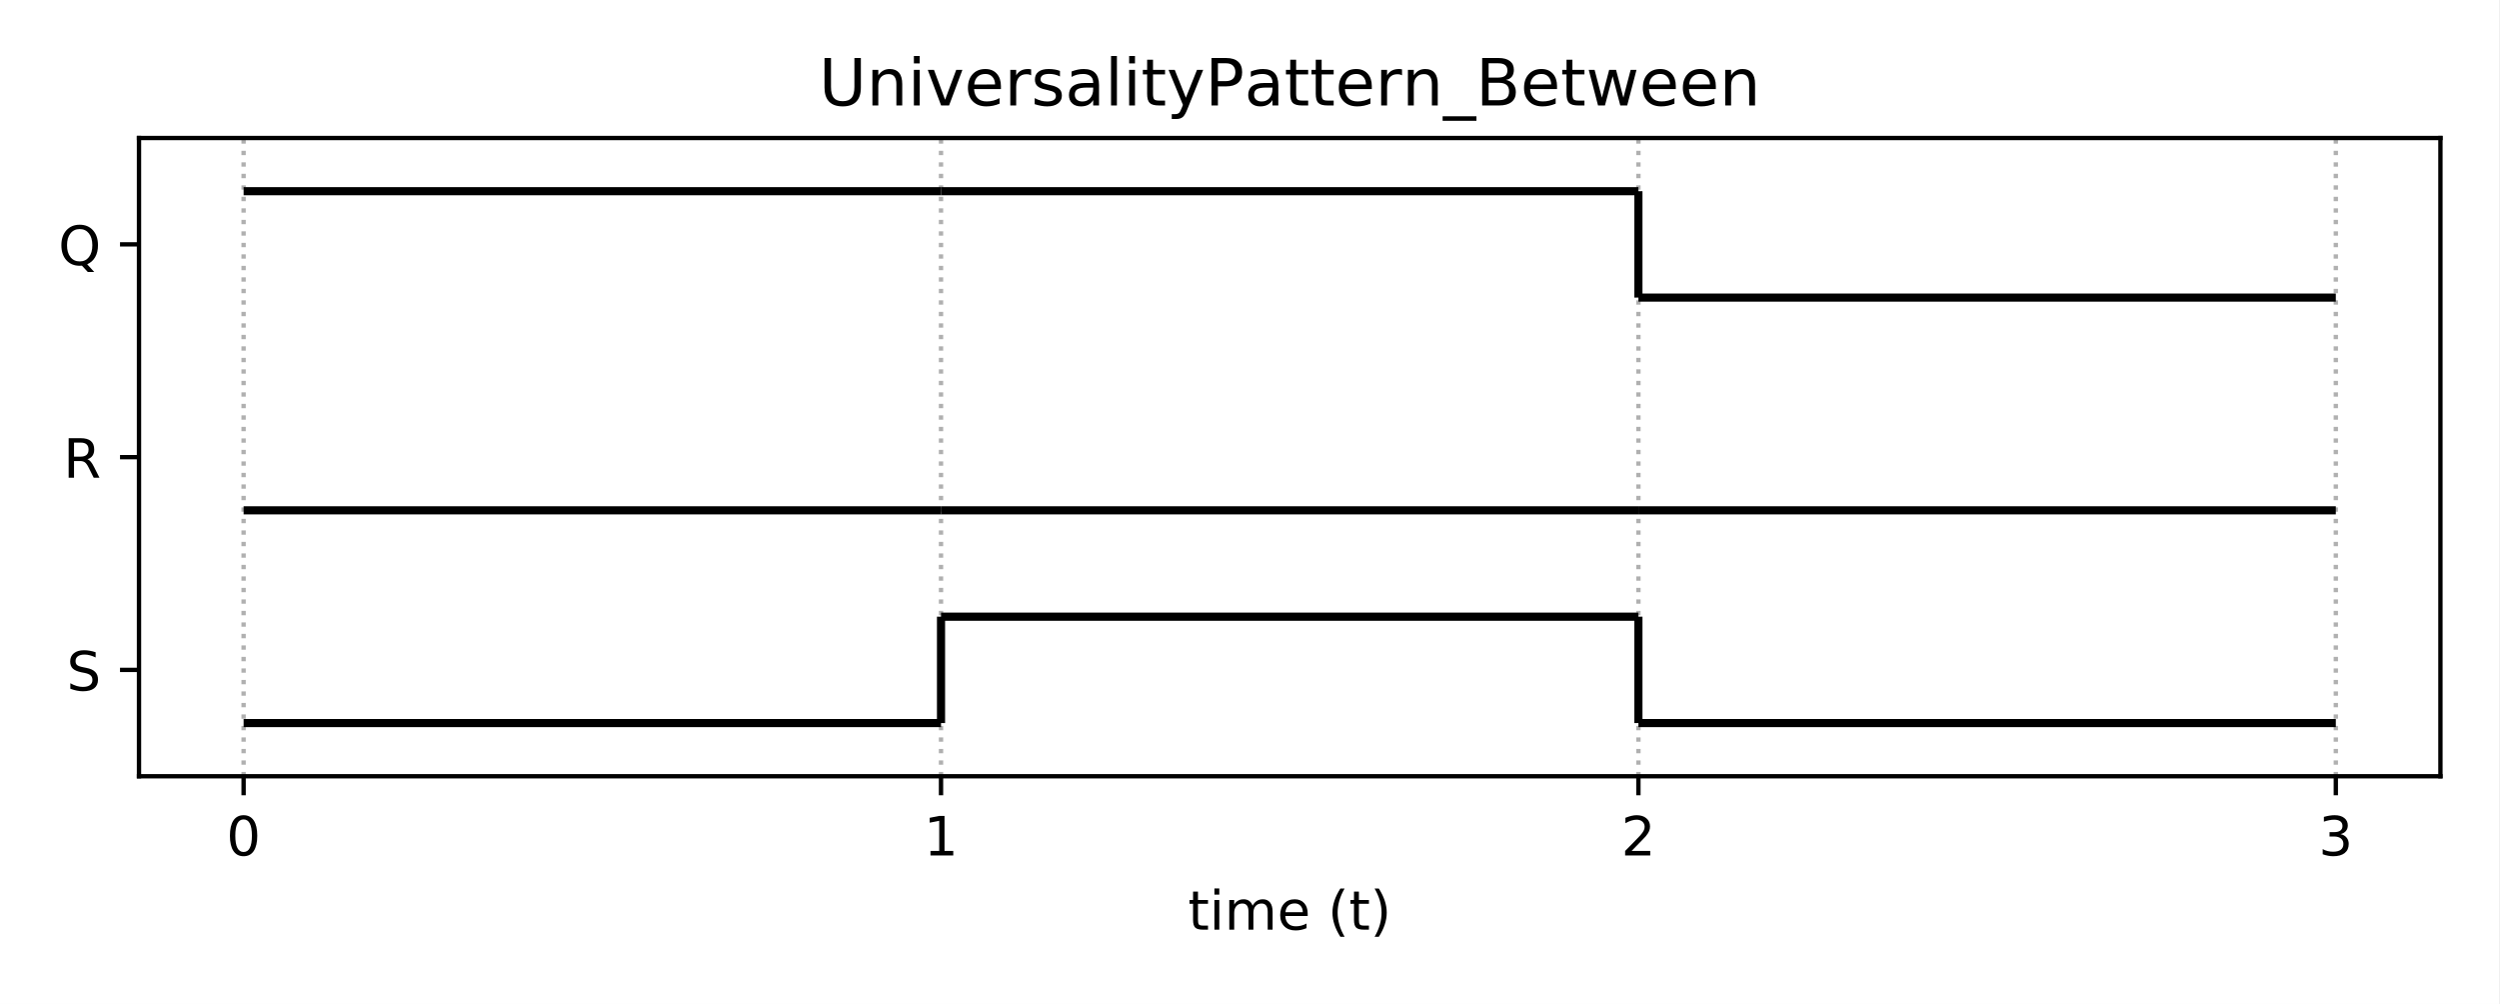
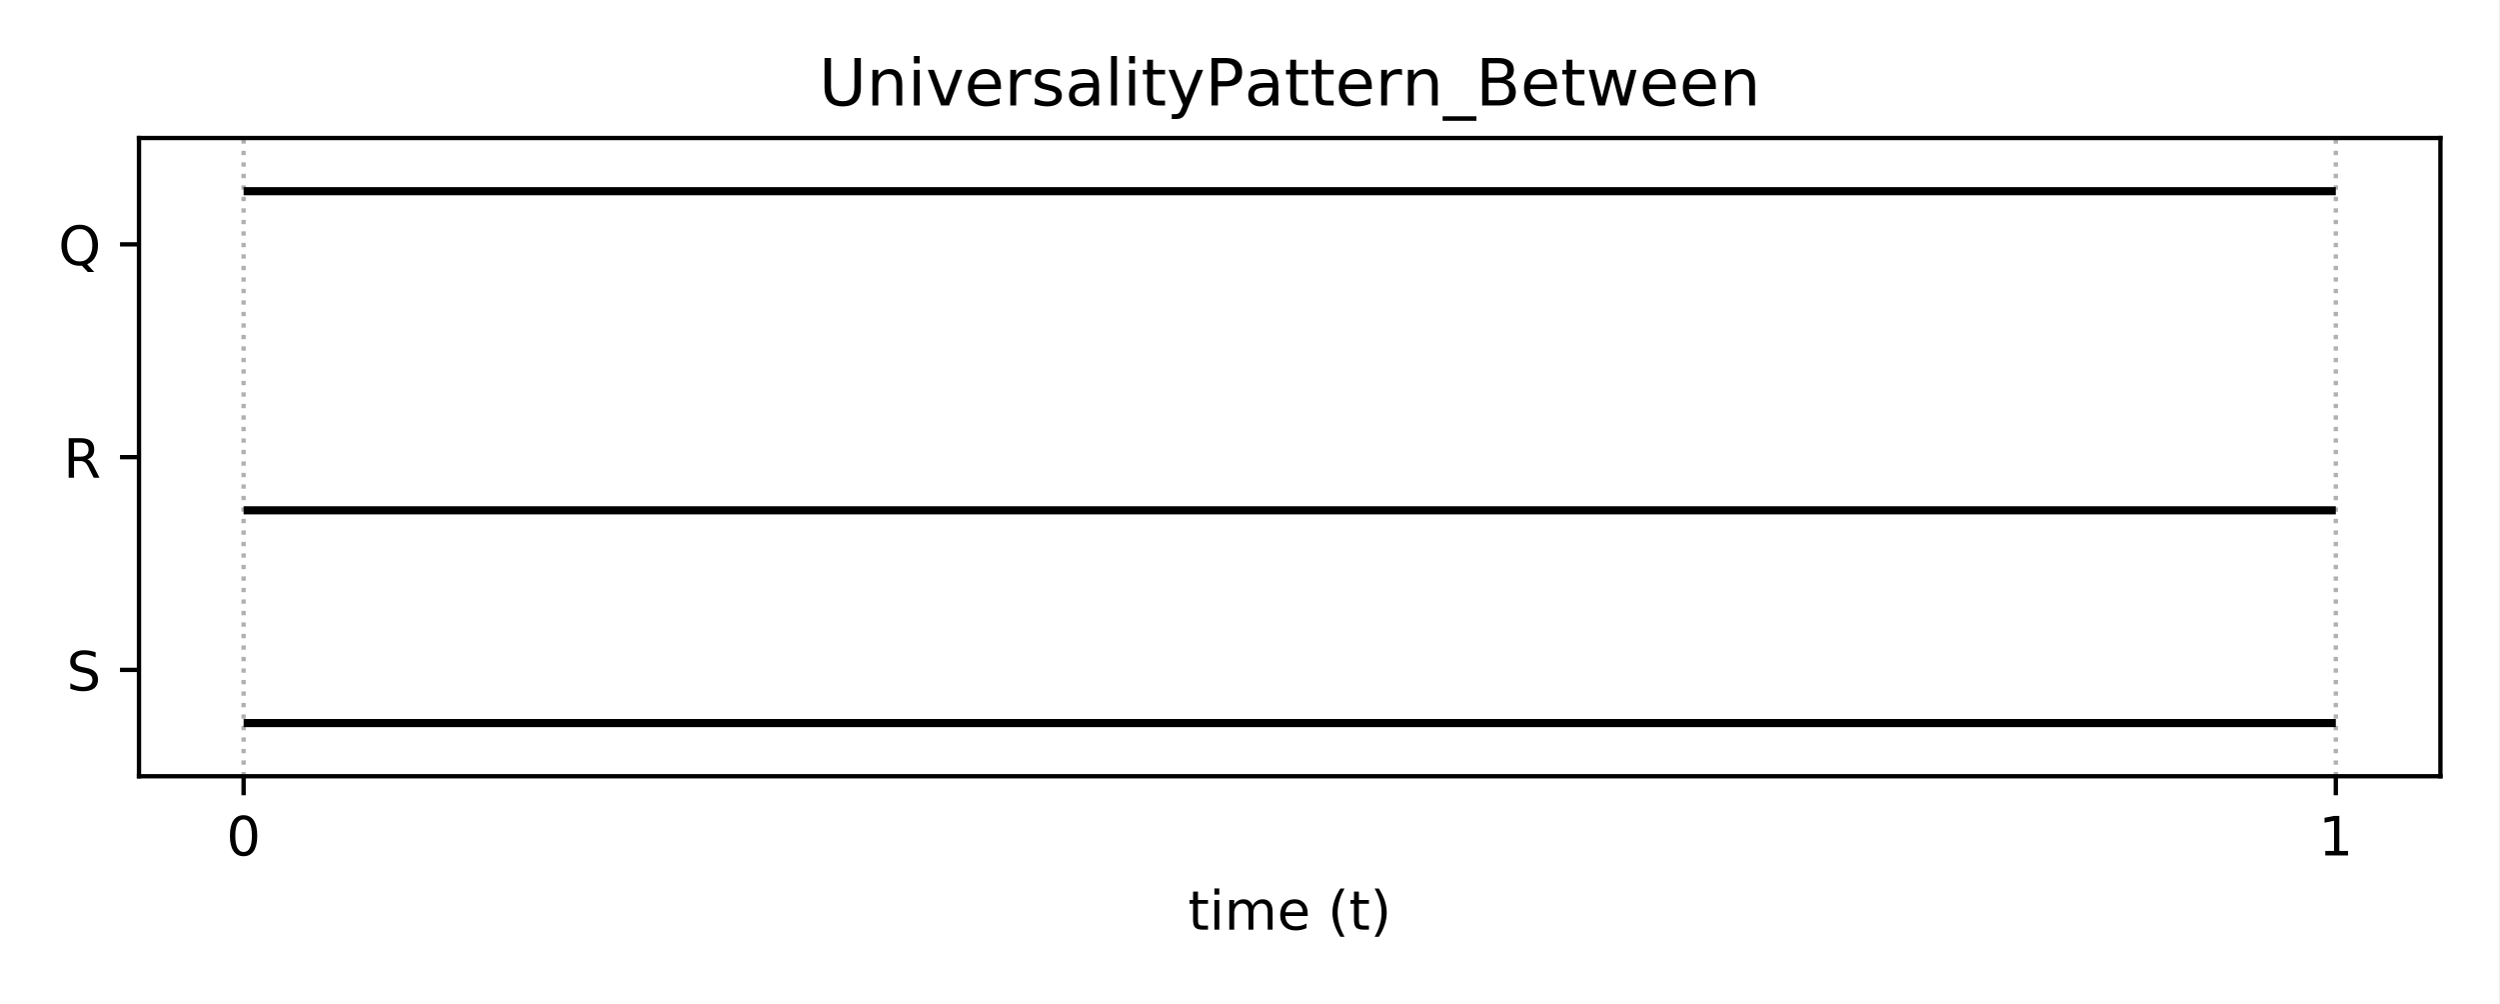
<svg xmlns="http://www.w3.org/2000/svg" xmlns:xlink="http://www.w3.org/1999/xlink" height="185.04pt" version="1.1" viewBox="0 0 460.8 185.04" width="460.8pt">
  <defs>
    <style type="text/css">
*{stroke-linecap:butt;stroke-linejoin:round;}
  </style>
  </defs>
  <g id="figure_1">
    <g id="patch_1">
      <path d="M 0 185.04  L 460.8 185.04  L 460.8 0  L 0 0  z " style="fill:#ffffff;" />
    </g>
    <g id="axes_1">
      <g id="patch_2">
        <path d="M 25.63 143.08  L 450 143.08  L 450 25.44  L 25.63 25.44  z " style="fill:#ffffff;" />
      </g>
      <g id="matplotlib.axis_1">
        <g id="xtick_1">
          <g id="line2d_1">
-             <path clip-path="url(#p01ce7853b8)" d="M 44.92 143.08  L 44.92 25.44  " style="fill:none;stroke:#b0b0b0;stroke-dasharray:0.8,1.32;stroke-dashoffset:0;stroke-width:0.8;" />
+             <path clip-path="url(#p11b06b728c)" d="M 44.92 143.08  L 44.92 25.44  " style="fill:none;stroke:#b0b0b0;stroke-dasharray:0.8,1.32;stroke-dashoffset:0;stroke-width:0.8;" />
          </g>
          <g id="line2d_2">
            <defs>
-               <path d="M 0 0  L 0 3.5  " id="m1e2783c856" style="stroke:#000000;stroke-width:0.8;" />
-             </defs>
-             <g>
-               <use style="stroke:#000000;stroke-width:0.8;" x="44.92" xlink:href="#m1e2783c856" y="143.08" />
+               <path d="M 0 0  L 0 3.5  " id="m14910514ad" style="stroke:#000000;stroke-width:0.8;" />
+             </defs>
+             <g>
+               <use style="stroke:#000000;stroke-width:0.8;" x="44.92" xlink:href="#m14910514ad" y="143.08" />
            </g>
          </g>
          <g id="text_1">
            <defs>
              <path d="M 31.781 66.406  Q 24.172 66.406 20.328 58.906  Q 16.5 51.422 16.5 36.375  Q 16.5 21.391 20.328 13.891  Q 24.172 6.391 31.781 6.391  Q 39.453 6.391 43.281 13.891  Q 47.125 21.391 47.125 36.375  Q 47.125 51.422 43.281 58.906  Q 39.453 66.406 31.781 66.406  z M 31.781 74.219  Q 44.047 74.219 50.516 64.516  Q 56.984 54.828 56.984 36.375  Q 56.984 17.969 50.516 8.266  Q 44.047 -1.422 31.781 -1.422  Q 19.531 -1.422 13.062 8.266  Q 6.594 17.969 6.594 36.375  Q 6.594 54.828 13.062 64.516  Q 19.531 74.219 31.781 74.219  z " id="DejaVuSans-48" />
            </defs>
            <g transform="translate(41.7383 157.6784)scale(0.1 -0.1)">
              <use xlink:href="#DejaVuSans-48" />
            </g>
          </g>
        </g>
        <g id="xtick_2">
          <g id="line2d_3">
-             <path clip-path="url(#p01ce7853b8)" d="M 173.517 143.08  L 173.517 25.44  " style="fill:none;stroke:#b0b0b0;stroke-dasharray:0.8,1.32;stroke-dashoffset:0;stroke-width:0.8;" />
+             <path clip-path="url(#p11b06b728c)" d="M 430.71 143.08  L 430.71 25.44  " style="fill:none;stroke:#b0b0b0;stroke-dasharray:0.8,1.32;stroke-dashoffset:0;stroke-width:0.8;" />
          </g>
          <g id="line2d_4">
            <g>
-               <use style="stroke:#000000;stroke-width:0.8;" x="173.517" xlink:href="#m1e2783c856" y="143.08" />
+               <use style="stroke:#000000;stroke-width:0.8;" x="430.71" xlink:href="#m14910514ad" y="143.08" />
            </g>
          </g>
          <g id="text_2">
            <defs>
              <path d="M 12.406 8.297  L 28.516 8.297  L 28.516 63.922  L 10.984 60.406  L 10.984 69.391  L 28.422 72.906  L 38.281 72.906  L 38.281 8.297  L 54.391 8.297  L 54.391 0  L 12.406 0  z " id="DejaVuSans-49" />
            </defs>
-             <g transform="translate(170.3353 157.6784)scale(0.1 -0.1)">
+             <g transform="translate(427.5292 157.6784)scale(0.1 -0.1)">
              <use xlink:href="#DejaVuSans-49" />
            </g>
          </g>
        </g>
-         <g id="xtick_3">
-           <g id="line2d_5">
-             <path clip-path="url(#p01ce7853b8)" d="M 302.113 143.08  L 302.113 25.44  " style="fill:none;stroke:#b0b0b0;stroke-dasharray:0.8,1.32;stroke-dashoffset:0;stroke-width:0.8;" />
-           </g>
-           <g id="line2d_6">
-             <g>
-               <use style="stroke:#000000;stroke-width:0.8;" x="302.113" xlink:href="#m1e2783c856" y="143.08" />
-             </g>
-           </g>
-           <g id="text_3">
-             <defs>
-               <path d="M 19.188 8.297  L 53.609 8.297  L 53.609 0  L 7.328 0  L 7.328 8.297  Q 12.938 14.109 22.625 23.891  Q 32.328 33.688 34.812 36.531  Q 39.547 41.844 41.422 45.531  Q 43.312 49.219 43.312 52.781  Q 43.312 58.594 39.234 62.25  Q 35.156 65.922 28.609 65.922  Q 23.969 65.922 18.812 64.312  Q 13.672 62.703 7.812 59.422  L 7.812 69.391  Q 13.766 71.781 18.938 73  Q 24.125 74.219 28.422 74.219  Q 39.75 74.219 46.484 68.547  Q 53.219 62.891 53.219 53.422  Q 53.219 48.922 51.531 44.891  Q 49.859 40.875 45.406 35.406  Q 44.188 33.984 37.641 27.219  Q 31.109 20.453 19.188 8.297  z " id="DejaVuSans-50" />
-             </defs>
-             <g transform="translate(298.9322 157.6784)scale(0.1 -0.1)">
-               <use xlink:href="#DejaVuSans-50" />
-             </g>
-           </g>
-         </g>
-         <g id="xtick_4">
-           <g id="line2d_7">
-             <path clip-path="url(#p01ce7853b8)" d="M 430.71 143.08  L 430.71 25.44  " style="fill:none;stroke:#b0b0b0;stroke-dasharray:0.8,1.32;stroke-dashoffset:0;stroke-width:0.8;" />
-           </g>
-           <g id="line2d_8">
-             <g>
-               <use style="stroke:#000000;stroke-width:0.8;" x="430.71" xlink:href="#m1e2783c856" y="143.08" />
-             </g>
-           </g>
-           <g id="text_4">
-             <defs>
-               <path d="M 40.578 39.312  Q 47.656 37.797 51.625 33  Q 55.609 28.219 55.609 21.188  Q 55.609 10.406 48.188 4.484  Q 40.766 -1.422 27.094 -1.422  Q 22.516 -1.422 17.656 -0.516  Q 12.797 0.391 7.625 2.203  L 7.625 11.719  Q 11.719 9.328 16.594 8.109  Q 21.484 6.891 26.812 6.891  Q 36.078 6.891 40.938 10.547  Q 45.797 14.203 45.797 21.188  Q 45.797 27.641 41.281 31.266  Q 36.766 34.906 28.719 34.906  L 20.219 34.906  L 20.219 43.016  L 29.109 43.016  Q 36.375 43.016 40.234 45.922  Q 44.094 48.828 44.094 54.297  Q 44.094 59.906 40.109 62.906  Q 36.141 65.922 28.719 65.922  Q 24.656 65.922 20.016 65.031  Q 15.375 64.156 9.812 62.312  L 9.812 71.094  Q 15.438 72.656 20.344 73.438  Q 25.25 74.219 29.594 74.219  Q 40.828 74.219 47.359 69.109  Q 53.906 64.016 53.906 55.328  Q 53.906 49.266 50.438 45.094  Q 46.969 40.922 40.578 39.312  z " id="DejaVuSans-51" />
-             </defs>
-             <g transform="translate(427.5292 157.6784)scale(0.1 -0.1)">
-               <use xlink:href="#DejaVuSans-51" />
-             </g>
-           </g>
-         </g>
-         <g id="text_5">
+         <g id="text_3">
          <defs>
            <path d="M 18.312 70.219  L 18.312 54.688  L 36.812 54.688  L 36.812 47.703  L 18.312 47.703  L 18.312 18.016  Q 18.312 11.328 20.141 9.422  Q 21.969 7.516 27.594 7.516  L 36.812 7.516  L 36.812 0  L 27.594 0  Q 17.188 0 13.234 3.875  Q 9.281 7.766 9.281 18.016  L 9.281 47.703  L 2.688 47.703  L 2.688 54.688  L 9.281 54.688  L 9.281 70.219  z " id="DejaVuSans-116" />
            <path d="M 9.422 54.688  L 18.406 54.688  L 18.406 0  L 9.422 0  z M 9.422 75.984  L 18.406 75.984  L 18.406 64.594  L 9.422 64.594  z " id="DejaVuSans-105" />
            <path d="M 52 44.188  Q 55.375 50.25 60.062 53.125  Q 64.75 56 71.094 56  Q 79.641 56 84.281 50.016  Q 88.922 44.047 88.922 33.016  L 88.922 0  L 79.891 0  L 79.891 32.719  Q 79.891 40.578 77.094 44.375  Q 74.312 48.188 68.609 48.188  Q 61.625 48.188 57.562 43.547  Q 53.516 38.922 53.516 30.906  L 53.516 0  L 44.484 0  L 44.484 32.719  Q 44.484 40.625 41.703 44.406  Q 38.922 48.188 33.109 48.188  Q 26.219 48.188 22.156 43.531  Q 18.109 38.875 18.109 30.906  L 18.109 0  L 9.078 0  L 9.078 54.688  L 18.109 54.688  L 18.109 46.188  Q 21.188 51.219 25.484 53.609  Q 29.781 56 35.688 56  Q 41.656 56 45.828 52.969  Q 50 49.953 52 44.188  z " id="DejaVuSans-109" />
            <path d="M 56.203 29.594  L 56.203 25.203  L 14.891 25.203  Q 15.484 15.922 20.484 11.062  Q 25.484 6.203 34.422 6.203  Q 39.594 6.203 44.453 7.469  Q 49.312 8.734 54.109 11.281  L 54.109 2.781  Q 49.266 0.734 44.188 -0.344  Q 39.109 -1.422 33.891 -1.422  Q 20.797 -1.422 13.156 6.188  Q 5.516 13.812 5.516 26.812  Q 5.516 40.234 12.766 48.109  Q 20.016 56 32.328 56  Q 43.359 56 49.781 48.891  Q 56.203 41.797 56.203 29.594  z M 47.219 32.234  Q 47.125 39.594 43.094 43.984  Q 39.062 48.391 32.422 48.391  Q 24.906 48.391 20.391 44.141  Q 15.875 39.891 15.188 32.172  z " id="DejaVuSans-101" />
            <path id="DejaVuSans-32" />
            <path d="M 31 75.875  Q 24.469 64.656 21.281 53.656  Q 18.109 42.672 18.109 31.391  Q 18.109 20.125 21.312 9.062  Q 24.516 -2 31 -13.188  L 23.188 -13.188  Q 15.875 -1.703 12.234 9.375  Q 8.594 20.453 8.594 31.391  Q 8.594 42.281 12.203 53.312  Q 15.828 64.359 23.188 75.875  z " id="DejaVuSans-40" />
            <path d="M 8.016 75.875  L 15.828 75.875  Q 23.141 64.359 26.781 53.312  Q 30.422 42.281 30.422 31.391  Q 30.422 20.453 26.781 9.375  Q 23.141 -1.703 15.828 -13.188  L 8.016 -13.188  Q 14.5 -2 17.703 9.062  Q 20.906 20.125 20.906 31.391  Q 20.906 42.672 17.703 53.656  Q 14.5 64.656 8.016 75.875  z " id="DejaVuSans-41" />
          </defs>
          <g transform="translate(219.0681 171.3566)scale(0.1 -0.1)">
            <use xlink:href="#DejaVuSans-116" />
            <use x="39.209" xlink:href="#DejaVuSans-105" />
            <use x="66.992" xlink:href="#DejaVuSans-109" />
            <use x="164.404" xlink:href="#DejaVuSans-101" />
            <use x="225.928" xlink:href="#DejaVuSans-32" />
            <use x="257.715" xlink:href="#DejaVuSans-40" />
            <use x="296.729" xlink:href="#DejaVuSans-116" />
            <use x="335.938" xlink:href="#DejaVuSans-41" />
          </g>
        </g>
      </g>
      <g id="matplotlib.axis_2">
        <g id="ytick_1">
-           <g id="line2d_9">
-             <defs>
-               <path d="M 0 0  L -3.5 0  " id="mee1d52661a" style="stroke:#000000;stroke-width:0.8;" />
-             </defs>
-             <g>
-               <use style="stroke:#000000;stroke-width:0.8;" x="25.63" xlink:href="#mee1d52661a" y="123.473" />
-             </g>
-           </g>
-           <g id="text_6">
+           <g id="line2d_5">
+             <defs>
+               <path d="M 0 0  L -3.5 0  " id="mfc0378dabb" style="stroke:#000000;stroke-width:0.8;" />
+             </defs>
+             <g>
+               <use style="stroke:#000000;stroke-width:0.8;" x="25.63" xlink:href="#mfc0378dabb" y="123.473" />
+             </g>
+           </g>
+           <g id="text_4">
            <defs>
              <path d="M 53.516 70.516  L 53.516 60.891  Q 47.906 63.578 42.922 64.891  Q 37.938 66.219 33.297 66.219  Q 25.25 66.219 20.875 63.094  Q 16.5 59.969 16.5 54.203  Q 16.5 49.359 19.406 46.891  Q 22.312 44.438 30.422 42.922  L 36.375 41.703  Q 47.406 39.594 52.656 34.297  Q 57.906 29 57.906 20.125  Q 57.906 9.516 50.797 4.047  Q 43.703 -1.422 29.984 -1.422  Q 24.812 -1.422 18.969 -0.25  Q 13.141 0.922 6.891 3.219  L 6.891 13.375  Q 12.891 10.016 18.656 8.297  Q 24.422 6.594 29.984 6.594  Q 38.422 6.594 43.016 9.906  Q 47.609 13.234 47.609 19.391  Q 47.609 24.75 44.312 27.781  Q 41.016 30.812 33.5 32.328  L 27.484 33.5  Q 16.453 35.688 11.516 40.375  Q 6.594 45.062 6.594 53.422  Q 6.594 63.094 13.406 68.656  Q 20.219 74.219 32.172 74.219  Q 37.312 74.219 42.625 73.281  Q 47.953 72.359 53.516 70.516  z " id="DejaVuSans-83" />
            </defs>
            <g transform="translate(12.28156 127.2726)scale(0.1 -0.1)">
              <use xlink:href="#DejaVuSans-83" />
            </g>
          </g>
        </g>
        <g id="ytick_2">
-           <g id="line2d_10">
-             <g>
-               <use style="stroke:#000000;stroke-width:0.8;" x="25.63" xlink:href="#mee1d52661a" y="84.26" />
-             </g>
-           </g>
-           <g id="text_7">
+           <g id="line2d_6">
+             <g>
+               <use style="stroke:#000000;stroke-width:0.8;" x="25.63" xlink:href="#mfc0378dabb" y="84.26" />
+             </g>
+           </g>
+           <g id="text_5">
            <defs>
              <path d="M 44.391 34.188  Q 47.562 33.109 50.562 29.594  Q 53.562 26.078 56.594 19.922  L 66.609 0  L 56 0  L 46.688 18.703  Q 43.062 26.031 39.672 28.422  Q 36.281 30.812 30.422 30.812  L 19.672 30.812  L 19.672 0  L 9.812 0  L 9.812 72.906  L 32.078 72.906  Q 44.578 72.906 50.734 67.672  Q 56.891 62.453 56.891 51.906  Q 56.891 45.016 53.688 40.469  Q 50.484 35.938 44.391 34.188  z M 19.672 64.797  L 19.672 38.922  L 32.078 38.922  Q 39.203 38.922 42.844 42.219  Q 46.484 45.516 46.484 51.906  Q 46.484 58.297 42.844 61.547  Q 39.203 64.797 32.078 64.797  z " id="DejaVuSans-82" />
            </defs>
            <g transform="translate(11.68156 88.05922)scale(0.1 -0.1)">
              <use xlink:href="#DejaVuSans-82" />
            </g>
          </g>
        </g>
        <g id="ytick_3">
-           <g id="line2d_11">
-             <g>
-               <use style="stroke:#000000;stroke-width:0.8;" x="25.63" xlink:href="#mee1d52661a" y="45.047" />
-             </g>
-           </g>
-           <g id="text_8">
+           <g id="line2d_7">
+             <g>
+               <use style="stroke:#000000;stroke-width:0.8;" x="25.63" xlink:href="#mfc0378dabb" y="45.047" />
+             </g>
+           </g>
+           <g id="text_6">
            <defs>
              <path d="M 39.406 66.219  Q 28.656 66.219 22.328 58.203  Q 16.016 50.203 16.016 36.375  Q 16.016 22.609 22.328 14.594  Q 28.656 6.594 39.406 6.594  Q 50.141 6.594 56.422 14.594  Q 62.703 22.609 62.703 36.375  Q 62.703 50.203 56.422 58.203  Q 50.141 66.219 39.406 66.219  z M 53.219 1.312  L 66.219 -12.891  L 54.297 -12.891  L 43.5 -1.219  Q 41.891 -1.312 41.031 -1.359  Q 40.188 -1.422 39.406 -1.422  Q 24.031 -1.422 14.812 8.859  Q 5.609 19.141 5.609 36.375  Q 5.609 53.656 14.812 63.938  Q 24.031 74.219 39.406 74.219  Q 54.734 74.219 63.906 63.938  Q 73.094 53.656 73.094 36.375  Q 73.094 23.688 67.984 14.641  Q 62.891 5.609 53.219 1.312  z " id="DejaVuSans-81" />
            </defs>
            <g transform="translate(10.75812 48.84589)scale(0.1 -0.1)">
              <use xlink:href="#DejaVuSans-81" />
            </g>
          </g>
        </g>
      </g>
      <g id="LineCollection_1">
-         <path clip-path="url(#p01ce7853b8)" d="M 44.92 133.277  L 173.517 133.277  " style="fill:none;stroke:#000000;stroke-width:1.5;" />
+         <path clip-path="url(#p11b06b728c)" d="M 44.92 133.277  L 430.71 133.277  " style="fill:none;stroke:#000000;stroke-width:1.5;" />
      </g>
      <g id="LineCollection_2">
-         <path clip-path="url(#p01ce7853b8)" d="M 173.517 113.67  L 302.113 113.67  " style="fill:none;stroke:#000000;stroke-width:1.5;" />
+         <path clip-path="url(#p11b06b728c)" d="M 44.92 94.063  L 430.71 94.063  " style="fill:none;stroke:#000000;stroke-width:1.5;" />
      </g>
      <g id="LineCollection_3">
-         <path clip-path="url(#p01ce7853b8)" d="M 173.517 133.277  L 173.517 113.67  " style="fill:none;stroke:#000000;stroke-width:1.5;" />
-       </g>
-       <g id="LineCollection_4">
-         <path clip-path="url(#p01ce7853b8)" d="M 302.113 133.277  L 430.71 133.277  " style="fill:none;stroke:#000000;stroke-width:1.5;" />
-       </g>
-       <g id="LineCollection_5">
-         <path clip-path="url(#p01ce7853b8)" d="M 302.113 133.277  L 302.113 113.67  " style="fill:none;stroke:#000000;stroke-width:1.5;" />
-       </g>
-       <g id="LineCollection_6">
-         <path clip-path="url(#p01ce7853b8)" d="M 44.92 94.063  L 173.517 94.063  " style="fill:none;stroke:#000000;stroke-width:1.5;" />
-       </g>
-       <g id="LineCollection_7">
-         <path clip-path="url(#p01ce7853b8)" d="M 173.517 94.063  L 302.113 94.063  " style="fill:none;stroke:#000000;stroke-width:1.5;" />
-       </g>
-       <g id="LineCollection_8">
-         <path clip-path="url(#p01ce7853b8)" d="M 302.113 94.063  L 430.71 94.063  " style="fill:none;stroke:#000000;stroke-width:1.5;" />
-       </g>
-       <g id="LineCollection_9">
-         <path clip-path="url(#p01ce7853b8)" d="M 44.92 35.243  L 173.517 35.243  " style="fill:none;stroke:#000000;stroke-width:1.5;" />
-       </g>
-       <g id="LineCollection_10">
-         <path clip-path="url(#p01ce7853b8)" d="M 173.517 35.243  L 302.113 35.243  " style="fill:none;stroke:#000000;stroke-width:1.5;" />
-       </g>
-       <g id="LineCollection_11">
-         <path clip-path="url(#p01ce7853b8)" d="M 302.113 54.85  L 430.71 54.85  " style="fill:none;stroke:#000000;stroke-width:1.5;" />
-       </g>
-       <g id="LineCollection_12">
-         <path clip-path="url(#p01ce7853b8)" d="M 302.113 54.85  L 302.113 35.243  " style="fill:none;stroke:#000000;stroke-width:1.5;" />
+         <path clip-path="url(#p11b06b728c)" d="M 44.92 35.243  L 430.71 35.243  " style="fill:none;stroke:#000000;stroke-width:1.5;" />
      </g>
      <g id="patch_3">
        <path d="M 25.63 143.08  L 25.63 25.44  " style="fill:none;stroke:#000000;stroke-linecap:square;stroke-linejoin:miter;stroke-width:0.8;" />
      </g>
      <g id="patch_4">
        <path d="M 450 143.08  L 450 25.44  " style="fill:none;stroke:#000000;stroke-linecap:square;stroke-linejoin:miter;stroke-width:0.8;" />
      </g>
      <g id="patch_5">
        <path d="M 25.63 143.08  L 450 143.08  " style="fill:none;stroke:#000000;stroke-linecap:square;stroke-linejoin:miter;stroke-width:0.8;" />
      </g>
      <g id="patch_6">
        <path d="M 25.63 25.44  L 450 25.44  " style="fill:none;stroke:#000000;stroke-linecap:square;stroke-linejoin:miter;stroke-width:0.8;" />
      </g>
-       <g id="text_9">
+       <g id="text_7">
        <defs>
          <path d="M 8.688 72.906  L 18.609 72.906  L 18.609 28.609  Q 18.609 16.891 22.844 11.734  Q 27.094 6.594 36.625 6.594  Q 46.094 6.594 50.344 11.734  Q 54.594 16.891 54.594 28.609  L 54.594 72.906  L 64.5 72.906  L 64.5 27.391  Q 64.5 13.141 57.438 5.859  Q 50.391 -1.422 36.625 -1.422  Q 22.797 -1.422 15.734 5.859  Q 8.688 13.141 8.688 27.391  z " id="DejaVuSans-85" />
          <path d="M 54.891 33.016  L 54.891 0  L 45.906 0  L 45.906 32.719  Q 45.906 40.484 42.875 44.328  Q 39.844 48.188 33.797 48.188  Q 26.516 48.188 22.312 43.547  Q 18.109 38.922 18.109 30.906  L 18.109 0  L 9.078 0  L 9.078 54.688  L 18.109 54.688  L 18.109 46.188  Q 21.344 51.125 25.703 53.562  Q 30.078 56 35.797 56  Q 45.219 56 50.047 50.172  Q 54.891 44.344 54.891 33.016  z " id="DejaVuSans-110" />
          <path d="M 2.984 54.688  L 12.5 54.688  L 29.594 8.797  L 46.688 54.688  L 56.203 54.688  L 35.688 0  L 23.484 0  z " id="DejaVuSans-118" />
          <path d="M 41.109 46.297  Q 39.594 47.172 37.812 47.578  Q 36.031 48 33.891 48  Q 26.266 48 22.188 43.047  Q 18.109 38.094 18.109 28.812  L 18.109 0  L 9.078 0  L 9.078 54.688  L 18.109 54.688  L 18.109 46.188  Q 20.953 51.172 25.484 53.578  Q 30.031 56 36.531 56  Q 37.453 56 38.578 55.875  Q 39.703 55.766 41.062 55.516  z " id="DejaVuSans-114" />
          <path d="M 44.281 53.078  L 44.281 44.578  Q 40.484 46.531 36.375 47.5  Q 32.281 48.484 27.875 48.484  Q 21.188 48.484 17.844 46.438  Q 14.5 44.391 14.5 40.281  Q 14.5 37.156 16.891 35.375  Q 19.281 33.594 26.516 31.984  L 29.594 31.297  Q 39.156 29.25 43.188 25.516  Q 47.219 21.781 47.219 15.094  Q 47.219 7.469 41.188 3.016  Q 35.156 -1.422 24.609 -1.422  Q 20.219 -1.422 15.453 -0.562  Q 10.688 0.297 5.422 2  L 5.422 11.281  Q 10.406 8.688 15.234 7.391  Q 20.062 6.109 24.812 6.109  Q 31.156 6.109 34.562 8.281  Q 37.984 10.453 37.984 14.406  Q 37.984 18.062 35.516 20.016  Q 33.062 21.969 24.703 23.781  L 21.578 24.516  Q 13.234 26.266 9.516 29.906  Q 5.812 33.547 5.812 39.891  Q 5.812 47.609 11.281 51.797  Q 16.75 56 26.812 56  Q 31.781 56 36.172 55.266  Q 40.578 54.547 44.281 53.078  z " id="DejaVuSans-115" />
          <path d="M 34.281 27.484  Q 23.391 27.484 19.188 25  Q 14.984 22.516 14.984 16.5  Q 14.984 11.719 18.141 8.906  Q 21.297 6.109 26.703 6.109  Q 34.188 6.109 38.703 11.406  Q 43.219 16.703 43.219 25.484  L 43.219 27.484  z M 52.203 31.203  L 52.203 0  L 43.219 0  L 43.219 8.297  Q 40.141 3.328 35.547 0.953  Q 30.953 -1.422 24.312 -1.422  Q 15.922 -1.422 10.953 3.297  Q 6 8.016 6 15.922  Q 6 25.141 12.172 29.828  Q 18.359 34.516 30.609 34.516  L 43.219 34.516  L 43.219 35.406  Q 43.219 41.609 39.141 45  Q 35.062 48.391 27.688 48.391  Q 23 48.391 18.547 47.266  Q 14.109 46.141 10.016 43.891  L 10.016 52.203  Q 14.938 54.109 19.578 55.047  Q 24.219 56 28.609 56  Q 40.484 56 46.344 49.844  Q 52.203 43.703 52.203 31.203  z " id="DejaVuSans-97" />
          <path d="M 9.422 75.984  L 18.406 75.984  L 18.406 0  L 9.422 0  z " id="DejaVuSans-108" />
          <path d="M 32.172 -5.078  Q 28.375 -14.844 24.75 -17.812  Q 21.141 -20.797 15.094 -20.797  L 7.906 -20.797  L 7.906 -13.281  L 13.188 -13.281  Q 16.891 -13.281 18.938 -11.516  Q 21 -9.766 23.484 -3.219  L 25.094 0.875  L 2.984 54.688  L 12.5 54.688  L 29.594 11.922  L 46.688 54.688  L 56.203 54.688  z " id="DejaVuSans-121" />
          <path d="M 19.672 64.797  L 19.672 37.406  L 32.078 37.406  Q 38.969 37.406 42.719 40.969  Q 46.484 44.531 46.484 51.125  Q 46.484 57.672 42.719 61.234  Q 38.969 64.797 32.078 64.797  z M 9.812 72.906  L 32.078 72.906  Q 44.344 72.906 50.609 67.359  Q 56.891 61.812 56.891 51.125  Q 56.891 40.328 50.609 34.812  Q 44.344 29.297 32.078 29.297  L 19.672 29.297  L 19.672 0  L 9.812 0  z " id="DejaVuSans-80" />
          <path d="M 50.984 -16.609  L 50.984 -23.578  L -0.984 -23.578  L -0.984 -16.609  z " id="DejaVuSans-95" />
          <path d="M 19.672 34.812  L 19.672 8.109  L 35.5 8.109  Q 43.453 8.109 47.281 11.406  Q 51.125 14.703 51.125 21.484  Q 51.125 28.328 47.281 31.562  Q 43.453 34.812 35.5 34.812  z M 19.672 64.797  L 19.672 42.828  L 34.281 42.828  Q 41.5 42.828 45.031 45.531  Q 48.578 48.25 48.578 53.812  Q 48.578 59.328 45.031 62.062  Q 41.5 64.797 34.281 64.797  z M 9.812 72.906  L 35.016 72.906  Q 46.297 72.906 52.391 68.219  Q 58.5 63.531 58.5 54.891  Q 58.5 48.188 55.375 44.234  Q 52.25 40.281 46.188 39.312  Q 53.469 37.75 57.5 32.781  Q 61.531 27.828 61.531 20.406  Q 61.531 10.641 54.891 5.312  Q 48.25 0 35.984 0  L 9.812 0  z " id="DejaVuSans-66" />
          <path d="M 4.203 54.688  L 13.188 54.688  L 24.422 12.016  L 35.594 54.688  L 46.188 54.688  L 57.422 12.016  L 68.609 54.688  L 77.594 54.688  L 63.281 0  L 52.688 0  L 40.922 44.828  L 29.109 0  L 18.5 0  z " id="DejaVuSans-119" />
        </defs>
        <g transform="translate(150.9959 19.44)scale(0.12 -0.12)">
          <use xlink:href="#DejaVuSans-85" />
          <use x="73.193" xlink:href="#DejaVuSans-110" />
          <use x="136.572" xlink:href="#DejaVuSans-105" />
          <use x="164.355" xlink:href="#DejaVuSans-118" />
          <use x="223.535" xlink:href="#DejaVuSans-101" />
          <use x="285.059" xlink:href="#DejaVuSans-114" />
          <use x="326.172" xlink:href="#DejaVuSans-115" />
          <use x="378.271" xlink:href="#DejaVuSans-97" />
          <use x="439.551" xlink:href="#DejaVuSans-108" />
          <use x="467.334" xlink:href="#DejaVuSans-105" />
          <use x="495.117" xlink:href="#DejaVuSans-116" />
          <use x="534.326" xlink:href="#DejaVuSans-121" />
          <use x="593.506" xlink:href="#DejaVuSans-80" />
          <use x="653.746" xlink:href="#DejaVuSans-97" />
          <use x="715.025" xlink:href="#DejaVuSans-116" />
          <use x="754.234" xlink:href="#DejaVuSans-116" />
          <use x="793.443" xlink:href="#DejaVuSans-101" />
          <use x="854.967" xlink:href="#DejaVuSans-114" />
          <use x="896.064" xlink:href="#DejaVuSans-110" />
          <use x="959.443" xlink:href="#DejaVuSans-95" />
          <use x="1009.443" xlink:href="#DejaVuSans-66" />
          <use x="1078.047" xlink:href="#DejaVuSans-101" />
          <use x="1139.57" xlink:href="#DejaVuSans-116" />
          <use x="1178.779" xlink:href="#DejaVuSans-119" />
          <use x="1260.566" xlink:href="#DejaVuSans-101" />
          <use x="1322.09" xlink:href="#DejaVuSans-101" />
          <use x="1383.613" xlink:href="#DejaVuSans-110" />
        </g>
      </g>
    </g>
  </g>
  <defs>
-     <clipPath id="p01ce7853b8">
+     <clipPath id="p11b06b728c">
      <rect height="117.64" width="424.37" x="25.63" y="25.44" />
    </clipPath>
  </defs>
</svg>
